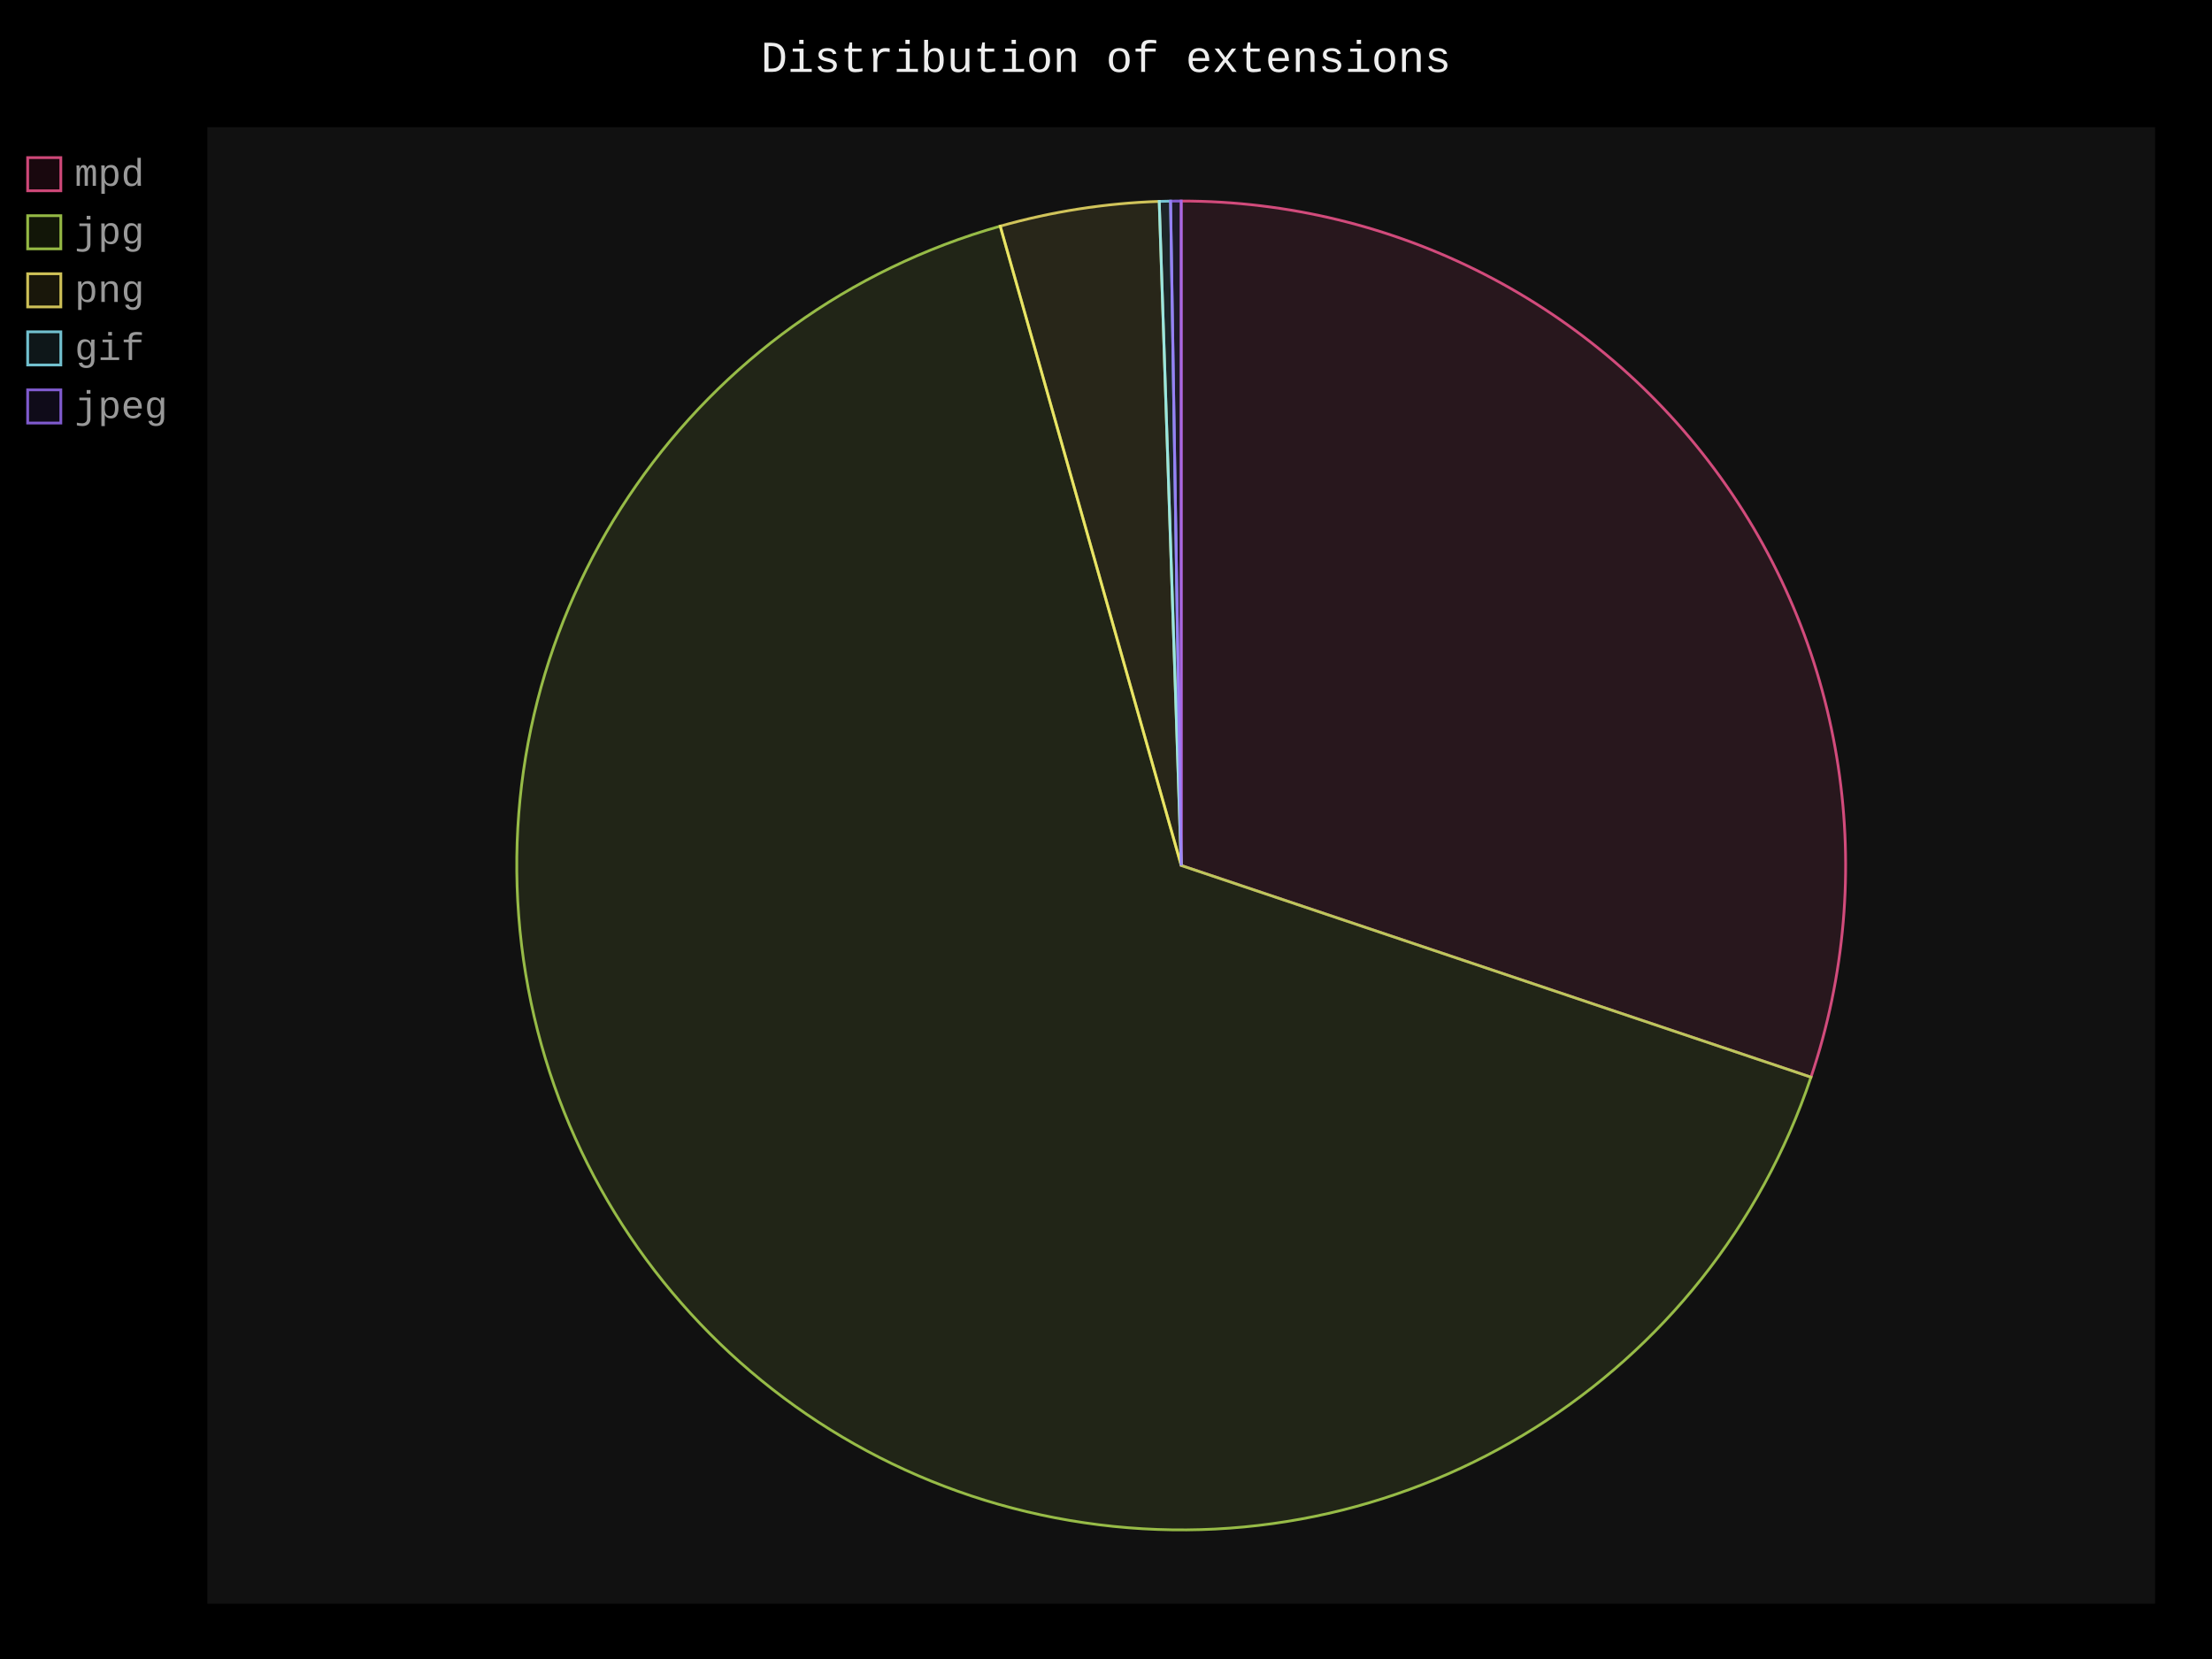
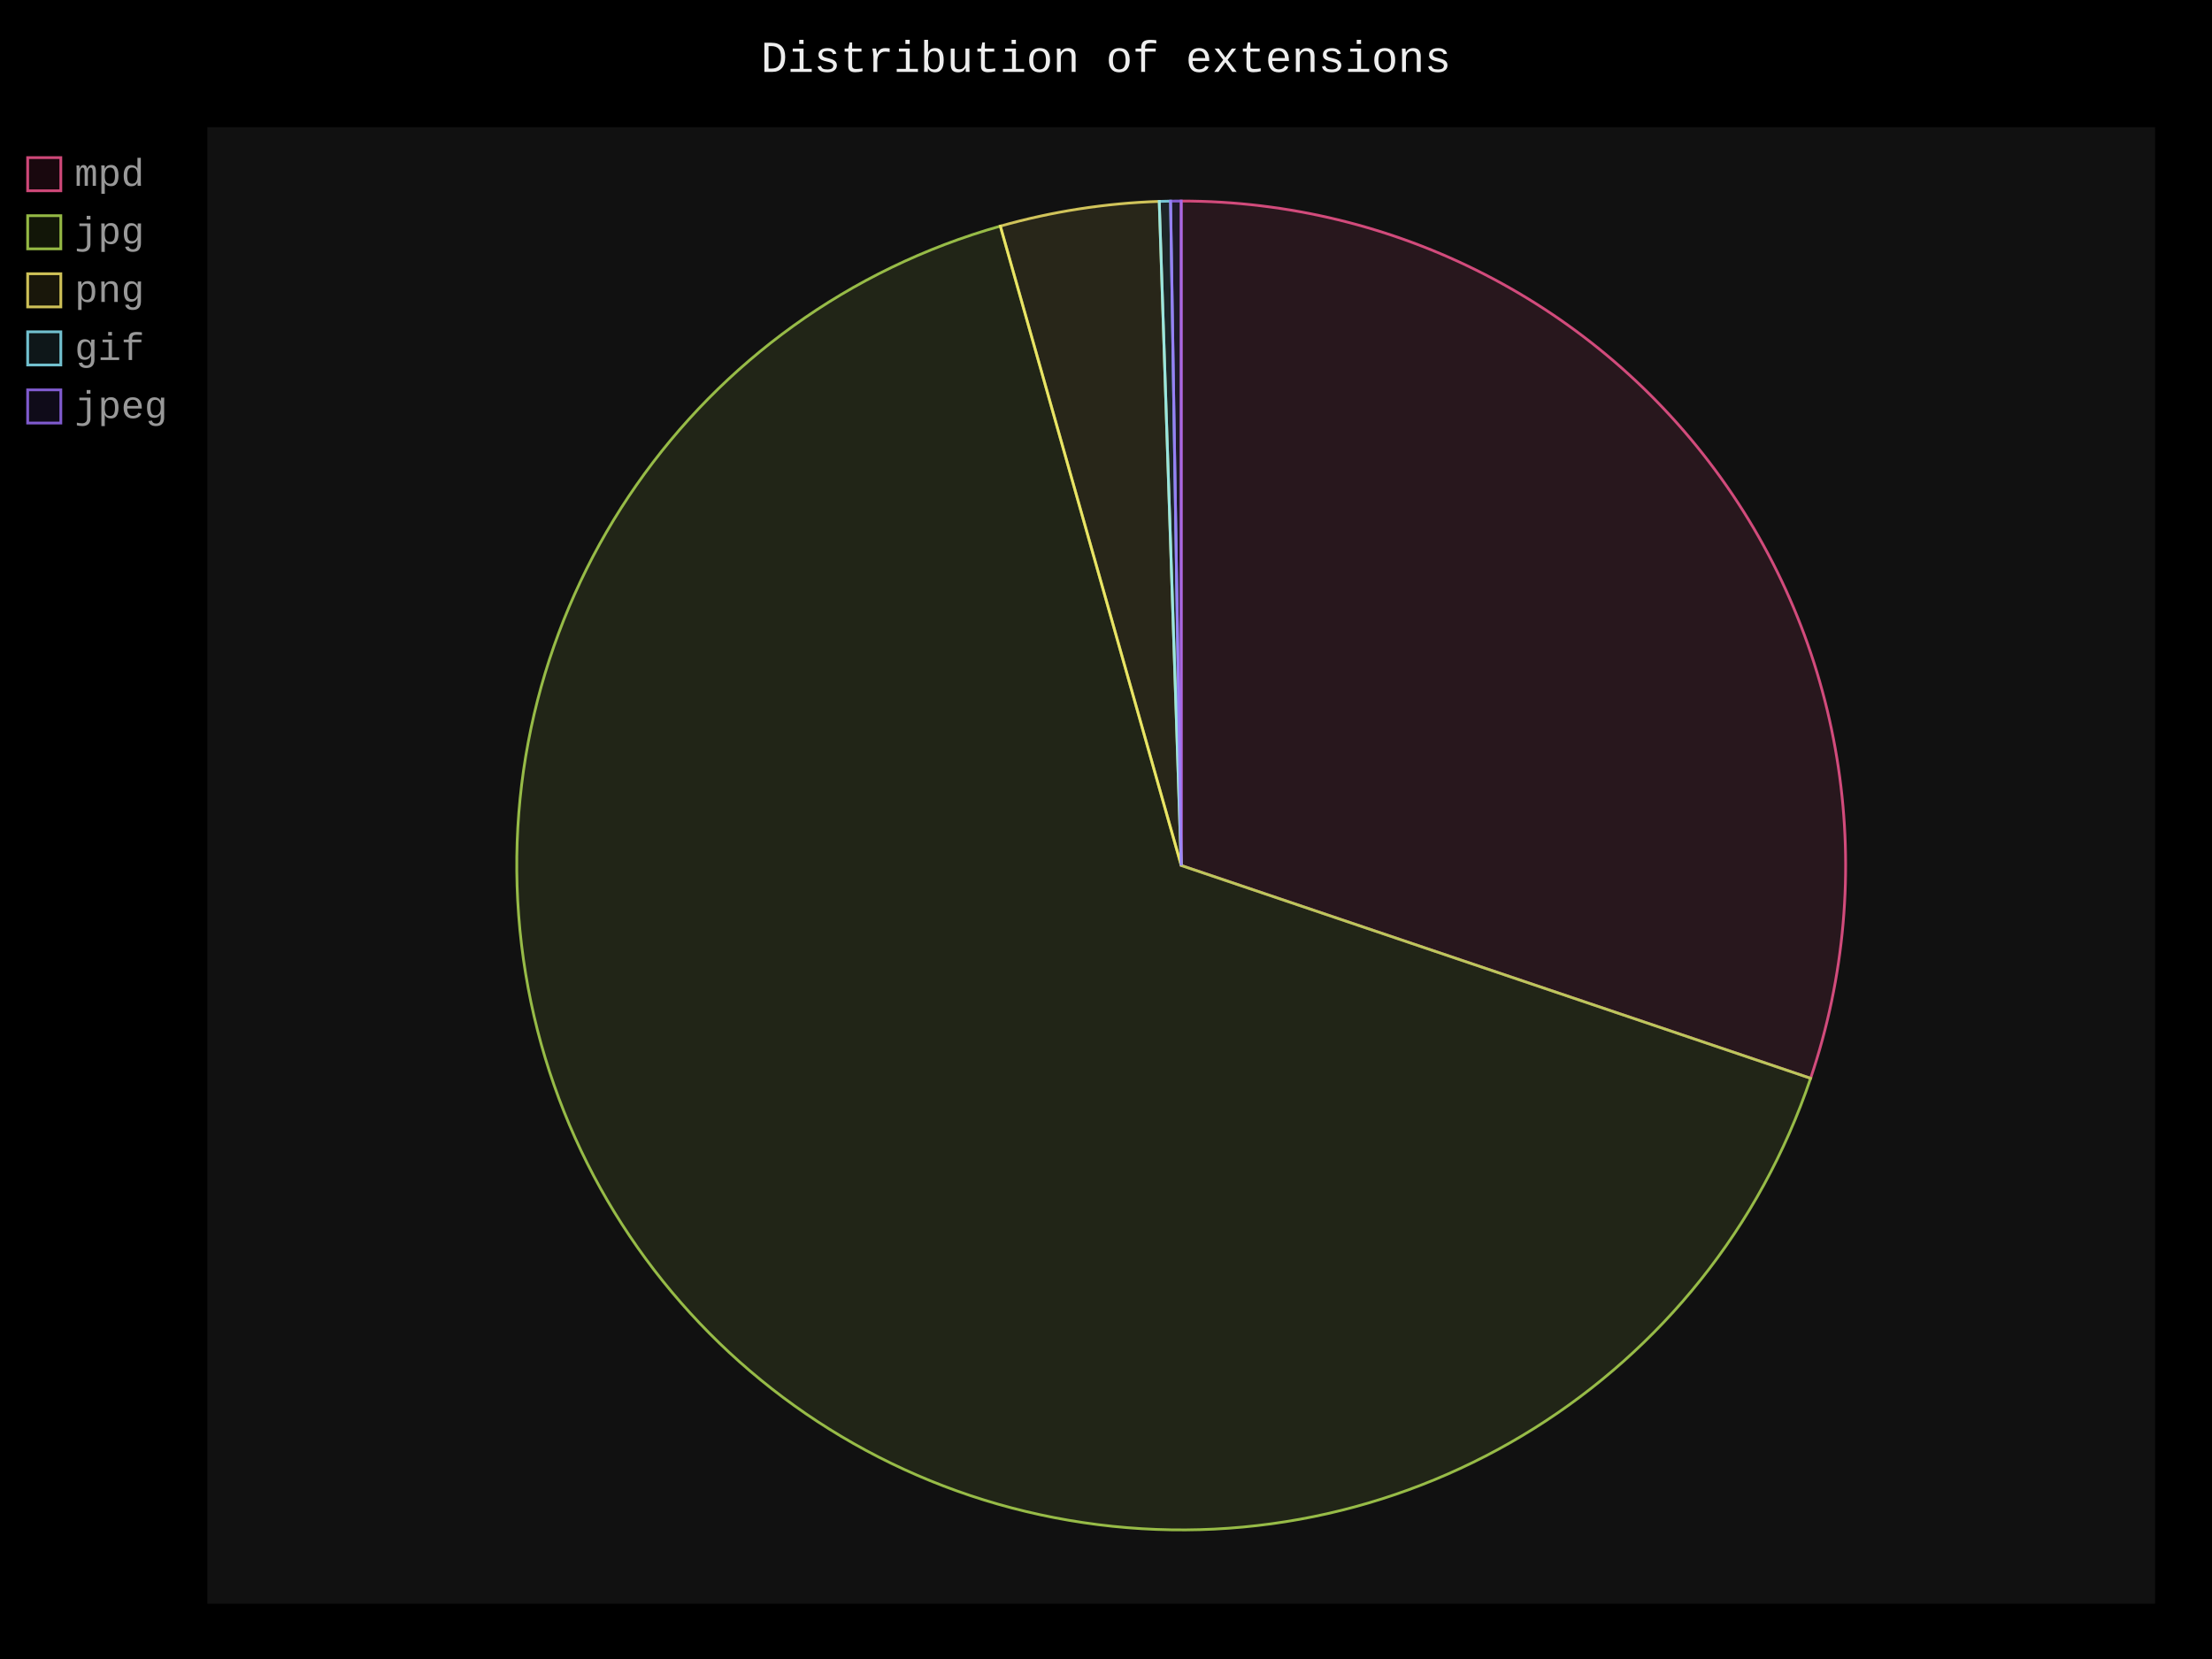
- <svg xmlns="http://www.w3.org/2000/svg" id="chart-4b5e1dd3-96e3-4ebf-933d-1380ad0b68a2" class="pygal-chart" viewBox="0 0 800 600">
+ <svg xmlns="http://www.w3.org/2000/svg" id="chart-44852a5b-d680-475b-b84c-21ea352156af" class="pygal-chart" viewBox="0 0 800 600">
  <defs>
-     <style type="text/css">#chart-4b5e1dd3-96e3-4ebf-933d-1380ad0b68a2{-webkit-user-select:none;-webkit-font-smoothing:antialiased;font-family:Consolas,"Liberation Mono",Menlo,Courier,monospace}#chart-4b5e1dd3-96e3-4ebf-933d-1380ad0b68a2 .title{font-family:Consolas,"Liberation Mono",Menlo,Courier,monospace;font-size:16px}#chart-4b5e1dd3-96e3-4ebf-933d-1380ad0b68a2 .legends .legend text{font-family:Consolas,"Liberation Mono",Menlo,Courier,monospace;font-size:14px}#chart-4b5e1dd3-96e3-4ebf-933d-1380ad0b68a2 .axis text{font-family:Consolas,"Liberation Mono",Menlo,Courier,monospace;font-size:10px}#chart-4b5e1dd3-96e3-4ebf-933d-1380ad0b68a2 .axis text.major{font-family:Consolas,"Liberation Mono",Menlo,Courier,monospace;font-size:10px}#chart-4b5e1dd3-96e3-4ebf-933d-1380ad0b68a2 .text-overlay text.value{font-family:Consolas,"Liberation Mono",Menlo,Courier,monospace;font-size:16px}#chart-4b5e1dd3-96e3-4ebf-933d-1380ad0b68a2 .text-overlay text.label{font-family:Consolas,"Liberation Mono",Menlo,Courier,monospace;font-size:10px}#chart-4b5e1dd3-96e3-4ebf-933d-1380ad0b68a2 .tooltip{font-family:Consolas,"Liberation Mono",Menlo,Courier,monospace;font-size:14px}#chart-4b5e1dd3-96e3-4ebf-933d-1380ad0b68a2 text.no_data{font-family:Consolas,"Liberation Mono",Menlo,Courier,monospace;font-size:64px}
- #chart-4b5e1dd3-96e3-4ebf-933d-1380ad0b68a2{background-color:black}#chart-4b5e1dd3-96e3-4ebf-933d-1380ad0b68a2 path,#chart-4b5e1dd3-96e3-4ebf-933d-1380ad0b68a2 line,#chart-4b5e1dd3-96e3-4ebf-933d-1380ad0b68a2 rect,#chart-4b5e1dd3-96e3-4ebf-933d-1380ad0b68a2 circle{-webkit-transition:0.3s ease-out;-moz-transition:0.3s ease-out;transition:0.3s ease-out}#chart-4b5e1dd3-96e3-4ebf-933d-1380ad0b68a2 .graph &gt; .background{fill:black}#chart-4b5e1dd3-96e3-4ebf-933d-1380ad0b68a2 .plot &gt; .background{fill:#111}#chart-4b5e1dd3-96e3-4ebf-933d-1380ad0b68a2 .graph{fill:#999}#chart-4b5e1dd3-96e3-4ebf-933d-1380ad0b68a2 text.no_data{fill:#eee}#chart-4b5e1dd3-96e3-4ebf-933d-1380ad0b68a2 .title{fill:#eee}#chart-4b5e1dd3-96e3-4ebf-933d-1380ad0b68a2 .legends .legend text{fill:#999}#chart-4b5e1dd3-96e3-4ebf-933d-1380ad0b68a2 .legends .legend:hover text{fill:#eee}#chart-4b5e1dd3-96e3-4ebf-933d-1380ad0b68a2 .axis .line{stroke:#eee}#chart-4b5e1dd3-96e3-4ebf-933d-1380ad0b68a2 .axis .guide.line{stroke:#555}#chart-4b5e1dd3-96e3-4ebf-933d-1380ad0b68a2 .axis .major.line{stroke:#999}#chart-4b5e1dd3-96e3-4ebf-933d-1380ad0b68a2 .axis text.major{fill:#eee}#chart-4b5e1dd3-96e3-4ebf-933d-1380ad0b68a2 .axis.y .guides:hover .guide.line,#chart-4b5e1dd3-96e3-4ebf-933d-1380ad0b68a2 .line-graph .axis.x .guides:hover .guide.line,#chart-4b5e1dd3-96e3-4ebf-933d-1380ad0b68a2 .stackedline-graph .axis.x .guides:hover .guide.line,#chart-4b5e1dd3-96e3-4ebf-933d-1380ad0b68a2 .xy-graph .axis.x .guides:hover .guide.line{stroke:#eee}#chart-4b5e1dd3-96e3-4ebf-933d-1380ad0b68a2 .axis .guides:hover text{fill:#eee}#chart-4b5e1dd3-96e3-4ebf-933d-1380ad0b68a2 .reactive{fill-opacity:.1;stroke-opacity:.8;stroke-width:1}#chart-4b5e1dd3-96e3-4ebf-933d-1380ad0b68a2 .ci{stroke:#999}#chart-4b5e1dd3-96e3-4ebf-933d-1380ad0b68a2 .reactive.active,#chart-4b5e1dd3-96e3-4ebf-933d-1380ad0b68a2 .active .reactive{fill-opacity:.75;stroke-opacity:.9;stroke-width:4}#chart-4b5e1dd3-96e3-4ebf-933d-1380ad0b68a2 .ci .reactive.active{stroke-width:1.5}#chart-4b5e1dd3-96e3-4ebf-933d-1380ad0b68a2 .series text{fill:#eee}#chart-4b5e1dd3-96e3-4ebf-933d-1380ad0b68a2 .tooltip rect{fill:#111;stroke:#eee;-webkit-transition:opacity 0.3s ease-out;-moz-transition:opacity 0.3s ease-out;transition:opacity 0.3s ease-out}#chart-4b5e1dd3-96e3-4ebf-933d-1380ad0b68a2 .tooltip .label{fill:#999}#chart-4b5e1dd3-96e3-4ebf-933d-1380ad0b68a2 .tooltip .label{fill:#999}#chart-4b5e1dd3-96e3-4ebf-933d-1380ad0b68a2 .tooltip .legend{font-size:.8em;fill:#555}#chart-4b5e1dd3-96e3-4ebf-933d-1380ad0b68a2 .tooltip .x_label{font-size:.6em;fill:#eee}#chart-4b5e1dd3-96e3-4ebf-933d-1380ad0b68a2 .tooltip .xlink{font-size:.5em;text-decoration:underline}#chart-4b5e1dd3-96e3-4ebf-933d-1380ad0b68a2 .tooltip .value{font-size:1.5em}#chart-4b5e1dd3-96e3-4ebf-933d-1380ad0b68a2 .bound{font-size:.5em}#chart-4b5e1dd3-96e3-4ebf-933d-1380ad0b68a2 .max-value{font-size:.75em;fill:#555}#chart-4b5e1dd3-96e3-4ebf-933d-1380ad0b68a2 .map-element{fill:#111;stroke:#555 !important}#chart-4b5e1dd3-96e3-4ebf-933d-1380ad0b68a2 .map-element .reactive{fill-opacity:inherit;stroke-opacity:inherit}#chart-4b5e1dd3-96e3-4ebf-933d-1380ad0b68a2 .color-0,#chart-4b5e1dd3-96e3-4ebf-933d-1380ad0b68a2 .color-0 a:visited{stroke:#ff5995;fill:#ff5995}#chart-4b5e1dd3-96e3-4ebf-933d-1380ad0b68a2 .color-1,#chart-4b5e1dd3-96e3-4ebf-933d-1380ad0b68a2 .color-1 a:visited{stroke:#b6e354;fill:#b6e354}#chart-4b5e1dd3-96e3-4ebf-933d-1380ad0b68a2 .color-2,#chart-4b5e1dd3-96e3-4ebf-933d-1380ad0b68a2 .color-2 a:visited{stroke:#feed6c;fill:#feed6c}#chart-4b5e1dd3-96e3-4ebf-933d-1380ad0b68a2 .color-3,#chart-4b5e1dd3-96e3-4ebf-933d-1380ad0b68a2 .color-3 a:visited{stroke:#8cedff;fill:#8cedff}#chart-4b5e1dd3-96e3-4ebf-933d-1380ad0b68a2 .color-4,#chart-4b5e1dd3-96e3-4ebf-933d-1380ad0b68a2 .color-4 a:visited{stroke:#9e6ffe;fill:#9e6ffe}#chart-4b5e1dd3-96e3-4ebf-933d-1380ad0b68a2 .text-overlay .color-0 text{fill:black}#chart-4b5e1dd3-96e3-4ebf-933d-1380ad0b68a2 .text-overlay .color-1 text{fill:black}#chart-4b5e1dd3-96e3-4ebf-933d-1380ad0b68a2 .text-overlay .color-2 text{fill:black}#chart-4b5e1dd3-96e3-4ebf-933d-1380ad0b68a2 .text-overlay .color-3 text{fill:black}#chart-4b5e1dd3-96e3-4ebf-933d-1380ad0b68a2 .text-overlay .color-4 text{fill:black}
- #chart-4b5e1dd3-96e3-4ebf-933d-1380ad0b68a2 text.no_data{text-anchor:middle}#chart-4b5e1dd3-96e3-4ebf-933d-1380ad0b68a2 .guide.line{fill:none}#chart-4b5e1dd3-96e3-4ebf-933d-1380ad0b68a2 .centered{text-anchor:middle}#chart-4b5e1dd3-96e3-4ebf-933d-1380ad0b68a2 .title{text-anchor:middle}#chart-4b5e1dd3-96e3-4ebf-933d-1380ad0b68a2 .legends .legend text{fill-opacity:1}#chart-4b5e1dd3-96e3-4ebf-933d-1380ad0b68a2 .axis.x text{text-anchor:middle}#chart-4b5e1dd3-96e3-4ebf-933d-1380ad0b68a2 .axis.x:not(.web) text[transform]{text-anchor:start}#chart-4b5e1dd3-96e3-4ebf-933d-1380ad0b68a2 .axis.x:not(.web) text[transform].backwards{text-anchor:end}#chart-4b5e1dd3-96e3-4ebf-933d-1380ad0b68a2 .axis.y text{text-anchor:end}#chart-4b5e1dd3-96e3-4ebf-933d-1380ad0b68a2 .axis.y text[transform].backwards{text-anchor:start}#chart-4b5e1dd3-96e3-4ebf-933d-1380ad0b68a2 .axis.y2 text{text-anchor:start}#chart-4b5e1dd3-96e3-4ebf-933d-1380ad0b68a2 .axis.y2 text[transform].backwards{text-anchor:end}#chart-4b5e1dd3-96e3-4ebf-933d-1380ad0b68a2 .axis .guide.line{stroke-dasharray:4,4;stroke:black}#chart-4b5e1dd3-96e3-4ebf-933d-1380ad0b68a2 .axis .major.guide.line{stroke-dasharray:6,6;stroke:black}#chart-4b5e1dd3-96e3-4ebf-933d-1380ad0b68a2 .horizontal .axis.y .guide.line,#chart-4b5e1dd3-96e3-4ebf-933d-1380ad0b68a2 .horizontal .axis.y2 .guide.line,#chart-4b5e1dd3-96e3-4ebf-933d-1380ad0b68a2 .vertical .axis.x .guide.line{opacity:0}#chart-4b5e1dd3-96e3-4ebf-933d-1380ad0b68a2 .horizontal .axis.always_show .guide.line,#chart-4b5e1dd3-96e3-4ebf-933d-1380ad0b68a2 .vertical .axis.always_show .guide.line{opacity:1 !important}#chart-4b5e1dd3-96e3-4ebf-933d-1380ad0b68a2 .axis.y .guides:hover .guide.line,#chart-4b5e1dd3-96e3-4ebf-933d-1380ad0b68a2 .axis.y2 .guides:hover .guide.line,#chart-4b5e1dd3-96e3-4ebf-933d-1380ad0b68a2 .axis.x .guides:hover .guide.line{opacity:1}#chart-4b5e1dd3-96e3-4ebf-933d-1380ad0b68a2 .axis .guides:hover text{opacity:1}#chart-4b5e1dd3-96e3-4ebf-933d-1380ad0b68a2 .nofill{fill:none}#chart-4b5e1dd3-96e3-4ebf-933d-1380ad0b68a2 .subtle-fill{fill-opacity:.2}#chart-4b5e1dd3-96e3-4ebf-933d-1380ad0b68a2 .dot{stroke-width:1px;fill-opacity:1;stroke-opacity:1}#chart-4b5e1dd3-96e3-4ebf-933d-1380ad0b68a2 .dot.active{stroke-width:5px}#chart-4b5e1dd3-96e3-4ebf-933d-1380ad0b68a2 .dot.negative{fill:transparent}#chart-4b5e1dd3-96e3-4ebf-933d-1380ad0b68a2 text,#chart-4b5e1dd3-96e3-4ebf-933d-1380ad0b68a2 tspan{stroke:none !important}#chart-4b5e1dd3-96e3-4ebf-933d-1380ad0b68a2 .series text.active{opacity:1}#chart-4b5e1dd3-96e3-4ebf-933d-1380ad0b68a2 .tooltip rect{fill-opacity:.95;stroke-width:.5}#chart-4b5e1dd3-96e3-4ebf-933d-1380ad0b68a2 .tooltip text{fill-opacity:1}#chart-4b5e1dd3-96e3-4ebf-933d-1380ad0b68a2 .showable{visibility:hidden}#chart-4b5e1dd3-96e3-4ebf-933d-1380ad0b68a2 .showable.shown{visibility:visible}#chart-4b5e1dd3-96e3-4ebf-933d-1380ad0b68a2 .gauge-background{fill:rgba(229,229,229,1);stroke:none}#chart-4b5e1dd3-96e3-4ebf-933d-1380ad0b68a2 .bg-lines{stroke:black;stroke-width:2px}</style>
+     <style type="text/css">#chart-44852a5b-d680-475b-b84c-21ea352156af{-webkit-user-select:none;-webkit-font-smoothing:antialiased;font-family:Consolas,"Liberation Mono",Menlo,Courier,monospace}#chart-44852a5b-d680-475b-b84c-21ea352156af .title{font-family:Consolas,"Liberation Mono",Menlo,Courier,monospace;font-size:16px}#chart-44852a5b-d680-475b-b84c-21ea352156af .legends .legend text{font-family:Consolas,"Liberation Mono",Menlo,Courier,monospace;font-size:14px}#chart-44852a5b-d680-475b-b84c-21ea352156af .axis text{font-family:Consolas,"Liberation Mono",Menlo,Courier,monospace;font-size:10px}#chart-44852a5b-d680-475b-b84c-21ea352156af .axis text.major{font-family:Consolas,"Liberation Mono",Menlo,Courier,monospace;font-size:10px}#chart-44852a5b-d680-475b-b84c-21ea352156af .text-overlay text.value{font-family:Consolas,"Liberation Mono",Menlo,Courier,monospace;font-size:16px}#chart-44852a5b-d680-475b-b84c-21ea352156af .text-overlay text.label{font-family:Consolas,"Liberation Mono",Menlo,Courier,monospace;font-size:10px}#chart-44852a5b-d680-475b-b84c-21ea352156af .tooltip{font-family:Consolas,"Liberation Mono",Menlo,Courier,monospace;font-size:14px}#chart-44852a5b-d680-475b-b84c-21ea352156af text.no_data{font-family:Consolas,"Liberation Mono",Menlo,Courier,monospace;font-size:64px}
+ #chart-44852a5b-d680-475b-b84c-21ea352156af{background-color:black}#chart-44852a5b-d680-475b-b84c-21ea352156af path,#chart-44852a5b-d680-475b-b84c-21ea352156af line,#chart-44852a5b-d680-475b-b84c-21ea352156af rect,#chart-44852a5b-d680-475b-b84c-21ea352156af circle{-webkit-transition:0.3s ease-out;-moz-transition:0.3s ease-out;transition:0.3s ease-out}#chart-44852a5b-d680-475b-b84c-21ea352156af .graph &gt; .background{fill:black}#chart-44852a5b-d680-475b-b84c-21ea352156af .plot &gt; .background{fill:#111}#chart-44852a5b-d680-475b-b84c-21ea352156af .graph{fill:#999}#chart-44852a5b-d680-475b-b84c-21ea352156af text.no_data{fill:#eee}#chart-44852a5b-d680-475b-b84c-21ea352156af .title{fill:#eee}#chart-44852a5b-d680-475b-b84c-21ea352156af .legends .legend text{fill:#999}#chart-44852a5b-d680-475b-b84c-21ea352156af .legends .legend:hover text{fill:#eee}#chart-44852a5b-d680-475b-b84c-21ea352156af .axis .line{stroke:#eee}#chart-44852a5b-d680-475b-b84c-21ea352156af .axis .guide.line{stroke:#555}#chart-44852a5b-d680-475b-b84c-21ea352156af .axis .major.line{stroke:#999}#chart-44852a5b-d680-475b-b84c-21ea352156af .axis text.major{fill:#eee}#chart-44852a5b-d680-475b-b84c-21ea352156af .axis.y .guides:hover .guide.line,#chart-44852a5b-d680-475b-b84c-21ea352156af .line-graph .axis.x .guides:hover .guide.line,#chart-44852a5b-d680-475b-b84c-21ea352156af .stackedline-graph .axis.x .guides:hover .guide.line,#chart-44852a5b-d680-475b-b84c-21ea352156af .xy-graph .axis.x .guides:hover .guide.line{stroke:#eee}#chart-44852a5b-d680-475b-b84c-21ea352156af .axis .guides:hover text{fill:#eee}#chart-44852a5b-d680-475b-b84c-21ea352156af .reactive{fill-opacity:.1;stroke-opacity:.8;stroke-width:1}#chart-44852a5b-d680-475b-b84c-21ea352156af .ci{stroke:#999}#chart-44852a5b-d680-475b-b84c-21ea352156af .reactive.active,#chart-44852a5b-d680-475b-b84c-21ea352156af .active .reactive{fill-opacity:.75;stroke-opacity:.9;stroke-width:4}#chart-44852a5b-d680-475b-b84c-21ea352156af .ci .reactive.active{stroke-width:1.5}#chart-44852a5b-d680-475b-b84c-21ea352156af .series text{fill:#eee}#chart-44852a5b-d680-475b-b84c-21ea352156af .tooltip rect{fill:#111;stroke:#eee;-webkit-transition:opacity 0.3s ease-out;-moz-transition:opacity 0.3s ease-out;transition:opacity 0.3s ease-out}#chart-44852a5b-d680-475b-b84c-21ea352156af .tooltip .label{fill:#999}#chart-44852a5b-d680-475b-b84c-21ea352156af .tooltip .label{fill:#999}#chart-44852a5b-d680-475b-b84c-21ea352156af .tooltip .legend{font-size:.8em;fill:#555}#chart-44852a5b-d680-475b-b84c-21ea352156af .tooltip .x_label{font-size:.6em;fill:#eee}#chart-44852a5b-d680-475b-b84c-21ea352156af .tooltip .xlink{font-size:.5em;text-decoration:underline}#chart-44852a5b-d680-475b-b84c-21ea352156af .tooltip .value{font-size:1.5em}#chart-44852a5b-d680-475b-b84c-21ea352156af .bound{font-size:.5em}#chart-44852a5b-d680-475b-b84c-21ea352156af .max-value{font-size:.75em;fill:#555}#chart-44852a5b-d680-475b-b84c-21ea352156af .map-element{fill:#111;stroke:#555 !important}#chart-44852a5b-d680-475b-b84c-21ea352156af .map-element .reactive{fill-opacity:inherit;stroke-opacity:inherit}#chart-44852a5b-d680-475b-b84c-21ea352156af .color-0,#chart-44852a5b-d680-475b-b84c-21ea352156af .color-0 a:visited{stroke:#ff5995;fill:#ff5995}#chart-44852a5b-d680-475b-b84c-21ea352156af .color-1,#chart-44852a5b-d680-475b-b84c-21ea352156af .color-1 a:visited{stroke:#b6e354;fill:#b6e354}#chart-44852a5b-d680-475b-b84c-21ea352156af .color-2,#chart-44852a5b-d680-475b-b84c-21ea352156af .color-2 a:visited{stroke:#feed6c;fill:#feed6c}#chart-44852a5b-d680-475b-b84c-21ea352156af .color-3,#chart-44852a5b-d680-475b-b84c-21ea352156af .color-3 a:visited{stroke:#8cedff;fill:#8cedff}#chart-44852a5b-d680-475b-b84c-21ea352156af .color-4,#chart-44852a5b-d680-475b-b84c-21ea352156af .color-4 a:visited{stroke:#9e6ffe;fill:#9e6ffe}#chart-44852a5b-d680-475b-b84c-21ea352156af .text-overlay .color-0 text{fill:black}#chart-44852a5b-d680-475b-b84c-21ea352156af .text-overlay .color-1 text{fill:black}#chart-44852a5b-d680-475b-b84c-21ea352156af .text-overlay .color-2 text{fill:black}#chart-44852a5b-d680-475b-b84c-21ea352156af .text-overlay .color-3 text{fill:black}#chart-44852a5b-d680-475b-b84c-21ea352156af .text-overlay .color-4 text{fill:black}
+ #chart-44852a5b-d680-475b-b84c-21ea352156af text.no_data{text-anchor:middle}#chart-44852a5b-d680-475b-b84c-21ea352156af .guide.line{fill:none}#chart-44852a5b-d680-475b-b84c-21ea352156af .centered{text-anchor:middle}#chart-44852a5b-d680-475b-b84c-21ea352156af .title{text-anchor:middle}#chart-44852a5b-d680-475b-b84c-21ea352156af .legends .legend text{fill-opacity:1}#chart-44852a5b-d680-475b-b84c-21ea352156af .axis.x text{text-anchor:middle}#chart-44852a5b-d680-475b-b84c-21ea352156af .axis.x:not(.web) text[transform]{text-anchor:start}#chart-44852a5b-d680-475b-b84c-21ea352156af .axis.x:not(.web) text[transform].backwards{text-anchor:end}#chart-44852a5b-d680-475b-b84c-21ea352156af .axis.y text{text-anchor:end}#chart-44852a5b-d680-475b-b84c-21ea352156af .axis.y text[transform].backwards{text-anchor:start}#chart-44852a5b-d680-475b-b84c-21ea352156af .axis.y2 text{text-anchor:start}#chart-44852a5b-d680-475b-b84c-21ea352156af .axis.y2 text[transform].backwards{text-anchor:end}#chart-44852a5b-d680-475b-b84c-21ea352156af .axis .guide.line{stroke-dasharray:4,4;stroke:black}#chart-44852a5b-d680-475b-b84c-21ea352156af .axis .major.guide.line{stroke-dasharray:6,6;stroke:black}#chart-44852a5b-d680-475b-b84c-21ea352156af .horizontal .axis.y .guide.line,#chart-44852a5b-d680-475b-b84c-21ea352156af .horizontal .axis.y2 .guide.line,#chart-44852a5b-d680-475b-b84c-21ea352156af .vertical .axis.x .guide.line{opacity:0}#chart-44852a5b-d680-475b-b84c-21ea352156af .horizontal .axis.always_show .guide.line,#chart-44852a5b-d680-475b-b84c-21ea352156af .vertical .axis.always_show .guide.line{opacity:1 !important}#chart-44852a5b-d680-475b-b84c-21ea352156af .axis.y .guides:hover .guide.line,#chart-44852a5b-d680-475b-b84c-21ea352156af .axis.y2 .guides:hover .guide.line,#chart-44852a5b-d680-475b-b84c-21ea352156af .axis.x .guides:hover .guide.line{opacity:1}#chart-44852a5b-d680-475b-b84c-21ea352156af .axis .guides:hover text{opacity:1}#chart-44852a5b-d680-475b-b84c-21ea352156af .nofill{fill:none}#chart-44852a5b-d680-475b-b84c-21ea352156af .subtle-fill{fill-opacity:.2}#chart-44852a5b-d680-475b-b84c-21ea352156af .dot{stroke-width:1px;fill-opacity:1;stroke-opacity:1}#chart-44852a5b-d680-475b-b84c-21ea352156af .dot.active{stroke-width:5px}#chart-44852a5b-d680-475b-b84c-21ea352156af .dot.negative{fill:transparent}#chart-44852a5b-d680-475b-b84c-21ea352156af text,#chart-44852a5b-d680-475b-b84c-21ea352156af tspan{stroke:none !important}#chart-44852a5b-d680-475b-b84c-21ea352156af .series text.active{opacity:1}#chart-44852a5b-d680-475b-b84c-21ea352156af .tooltip rect{fill-opacity:.95;stroke-width:.5}#chart-44852a5b-d680-475b-b84c-21ea352156af .tooltip text{fill-opacity:1}#chart-44852a5b-d680-475b-b84c-21ea352156af .showable{visibility:hidden}#chart-44852a5b-d680-475b-b84c-21ea352156af .showable.shown{visibility:visible}#chart-44852a5b-d680-475b-b84c-21ea352156af .gauge-background{fill:rgba(229,229,229,1);stroke:none}#chart-44852a5b-d680-475b-b84c-21ea352156af .bg-lines{stroke:black;stroke-width:2px}</style>
  </defs>
  <g class="graph pie-graph vertical">
    <rect x="0" y="0" width="800" height="600" class="background" />
    <g transform="translate(75, 46)" class="plot">
      <rect x="0" y="0" width="704.4" height="534" class="background" />
      <g class="series serie-0 color-0">
        <g class="slices">
          <g class="slice">
-             <path d="M352.2 26.7 A240.3 240.3 0 0 1 579.975 343.569 L352.2 267 A0 0 0 0 0 352.2 267 z" class="slice reactive tooltip-trigger" />
+             <path d="M352.2 26.7 A240.3 240.3 0 0 1 579.837 343.978 L352.2 267 A0 0 0 0 0 352.2 267 z" class="slice reactive tooltip-trigger" />
          </g>
        </g>
      </g>
      <g class="series serie-1 color-1">
        <g class="slices">
          <g class="slice">
-             <path d="M579.975 343.569 A240.3 240.3 0 1 1 286.742 35.787 L352.2 267 A0 0 0 1 0 352.2 267 z" class="slice reactive tooltip-trigger" />
+             <path d="M579.837 343.978 A240.3 240.3 0 1 1 286.783 35.776 L352.2 267 A0 0 0 1 0 352.2 267 z" class="slice reactive tooltip-trigger" />
          </g>
        </g>
      </g>
      <g class="series serie-2 color-2">
        <g class="slices">
          <g class="slice">
-             <path d="M286.742 35.787 A240.3 240.3 0 0 1 344.246 26.832 L352.2 267 A0 0 0 0 0 352.2 267 z" class="slice reactive tooltip-trigger" />
+             <path d="M286.783 35.776 A240.3 240.3 0 0 1 344.251 26.832 L352.2 267 A0 0 0 0 0 352.2 267 z" class="slice reactive tooltip-trigger" />
          </g>
        </g>
      </g>
      <g class="series serie-3 color-3">
        <g class="slices">
          <g class="slice">
-             <path d="M344.246 26.832 A240.3 240.3 0 0 1 348.343 26.731 L352.2 267 A0 0 0 0 0 352.2 267 z" class="slice reactive tooltip-trigger" />
+             <path d="M344.251 26.832 A240.3 240.3 0 0 1 348.345 26.731 L352.2 267 A0 0 0 0 0 352.2 267 z" class="slice reactive tooltip-trigger" />
          </g>
        </g>
      </g>
      <g class="series serie-4 color-4">
        <g class="slices">
          <g class="slice">
-             <path d="M348.343 26.731 A240.3 240.3 0 0 1 352.2 26.7 L352.2 267 A0 0 0 0 0 352.2 267 z" class="slice reactive tooltip-trigger" />
+             <path d="M348.345 26.731 A240.3 240.3 0 0 1 352.2 26.7 L352.2 267 A0 0 0 0 0 352.2 267 z" class="slice reactive tooltip-trigger" />
          </g>
        </g>
      </g>
    </g>
    <g class="titles">
      <text x="400.0" y="26" class="title plot_title">Distribution of extensions</text>
    </g>
    <g transform="translate(75, 46)" class="plot overlay">
      <g class="series serie-0 color-0" />
      <g class="series serie-1 color-1" />
      <g class="series serie-2 color-2" />
      <g class="series serie-3 color-3" />
      <g class="series serie-4 color-4" />
    </g>
    <g transform="translate(75, 46)" class="plot text-overlay">
      <g class="series serie-0 color-0" />
      <g class="series serie-1 color-1" />
      <g class="series serie-2 color-2" />
      <g class="series serie-3 color-3" />
      <g class="series serie-4 color-4" />
    </g>
    <g transform="translate(75, 46)" class="plot tooltip-overlay">
      <g transform="translate(0 0)" style="opacity: 0" class="tooltip">
        <rect rx="0" ry="0" width="0" height="0" class="tooltip-box" />
        <g class="text" />
      </g>
    </g>
    <g transform="translate(10, 56)" class="legends">
      <g id="activate-serie-0" class="legend reactive activate-serie">
        <rect x="0.0" y="1.0" width="12" height="12" class="color-0 reactive" />
        <text x="17.0" y="11.2">mpd</text>
      </g>
      <g id="activate-serie-1" class="legend reactive activate-serie">
        <rect x="0.0" y="22.0" width="12" height="12" class="color-1 reactive" />
        <text x="17.0" y="32.2">jpg</text>
      </g>
      <g id="activate-serie-2" class="legend reactive activate-serie">
        <rect x="0.0" y="43.0" width="12" height="12" class="color-2 reactive" />
        <text x="17.0" y="53.2">png</text>
      </g>
      <g id="activate-serie-3" class="legend reactive activate-serie">
        <rect x="0.0" y="64.0" width="12" height="12" class="color-3 reactive" />
        <text x="17.0" y="74.2">gif</text>
      </g>
      <g id="activate-serie-4" class="legend reactive activate-serie">
        <rect x="0.0" y="85.0" width="12" height="12" class="color-4 reactive" />
        <text x="17.0" y="95.2">jpeg</text>
      </g>
    </g>
    <g transform="translate(790, 56)" class="legends" />
  </g>
</svg>
